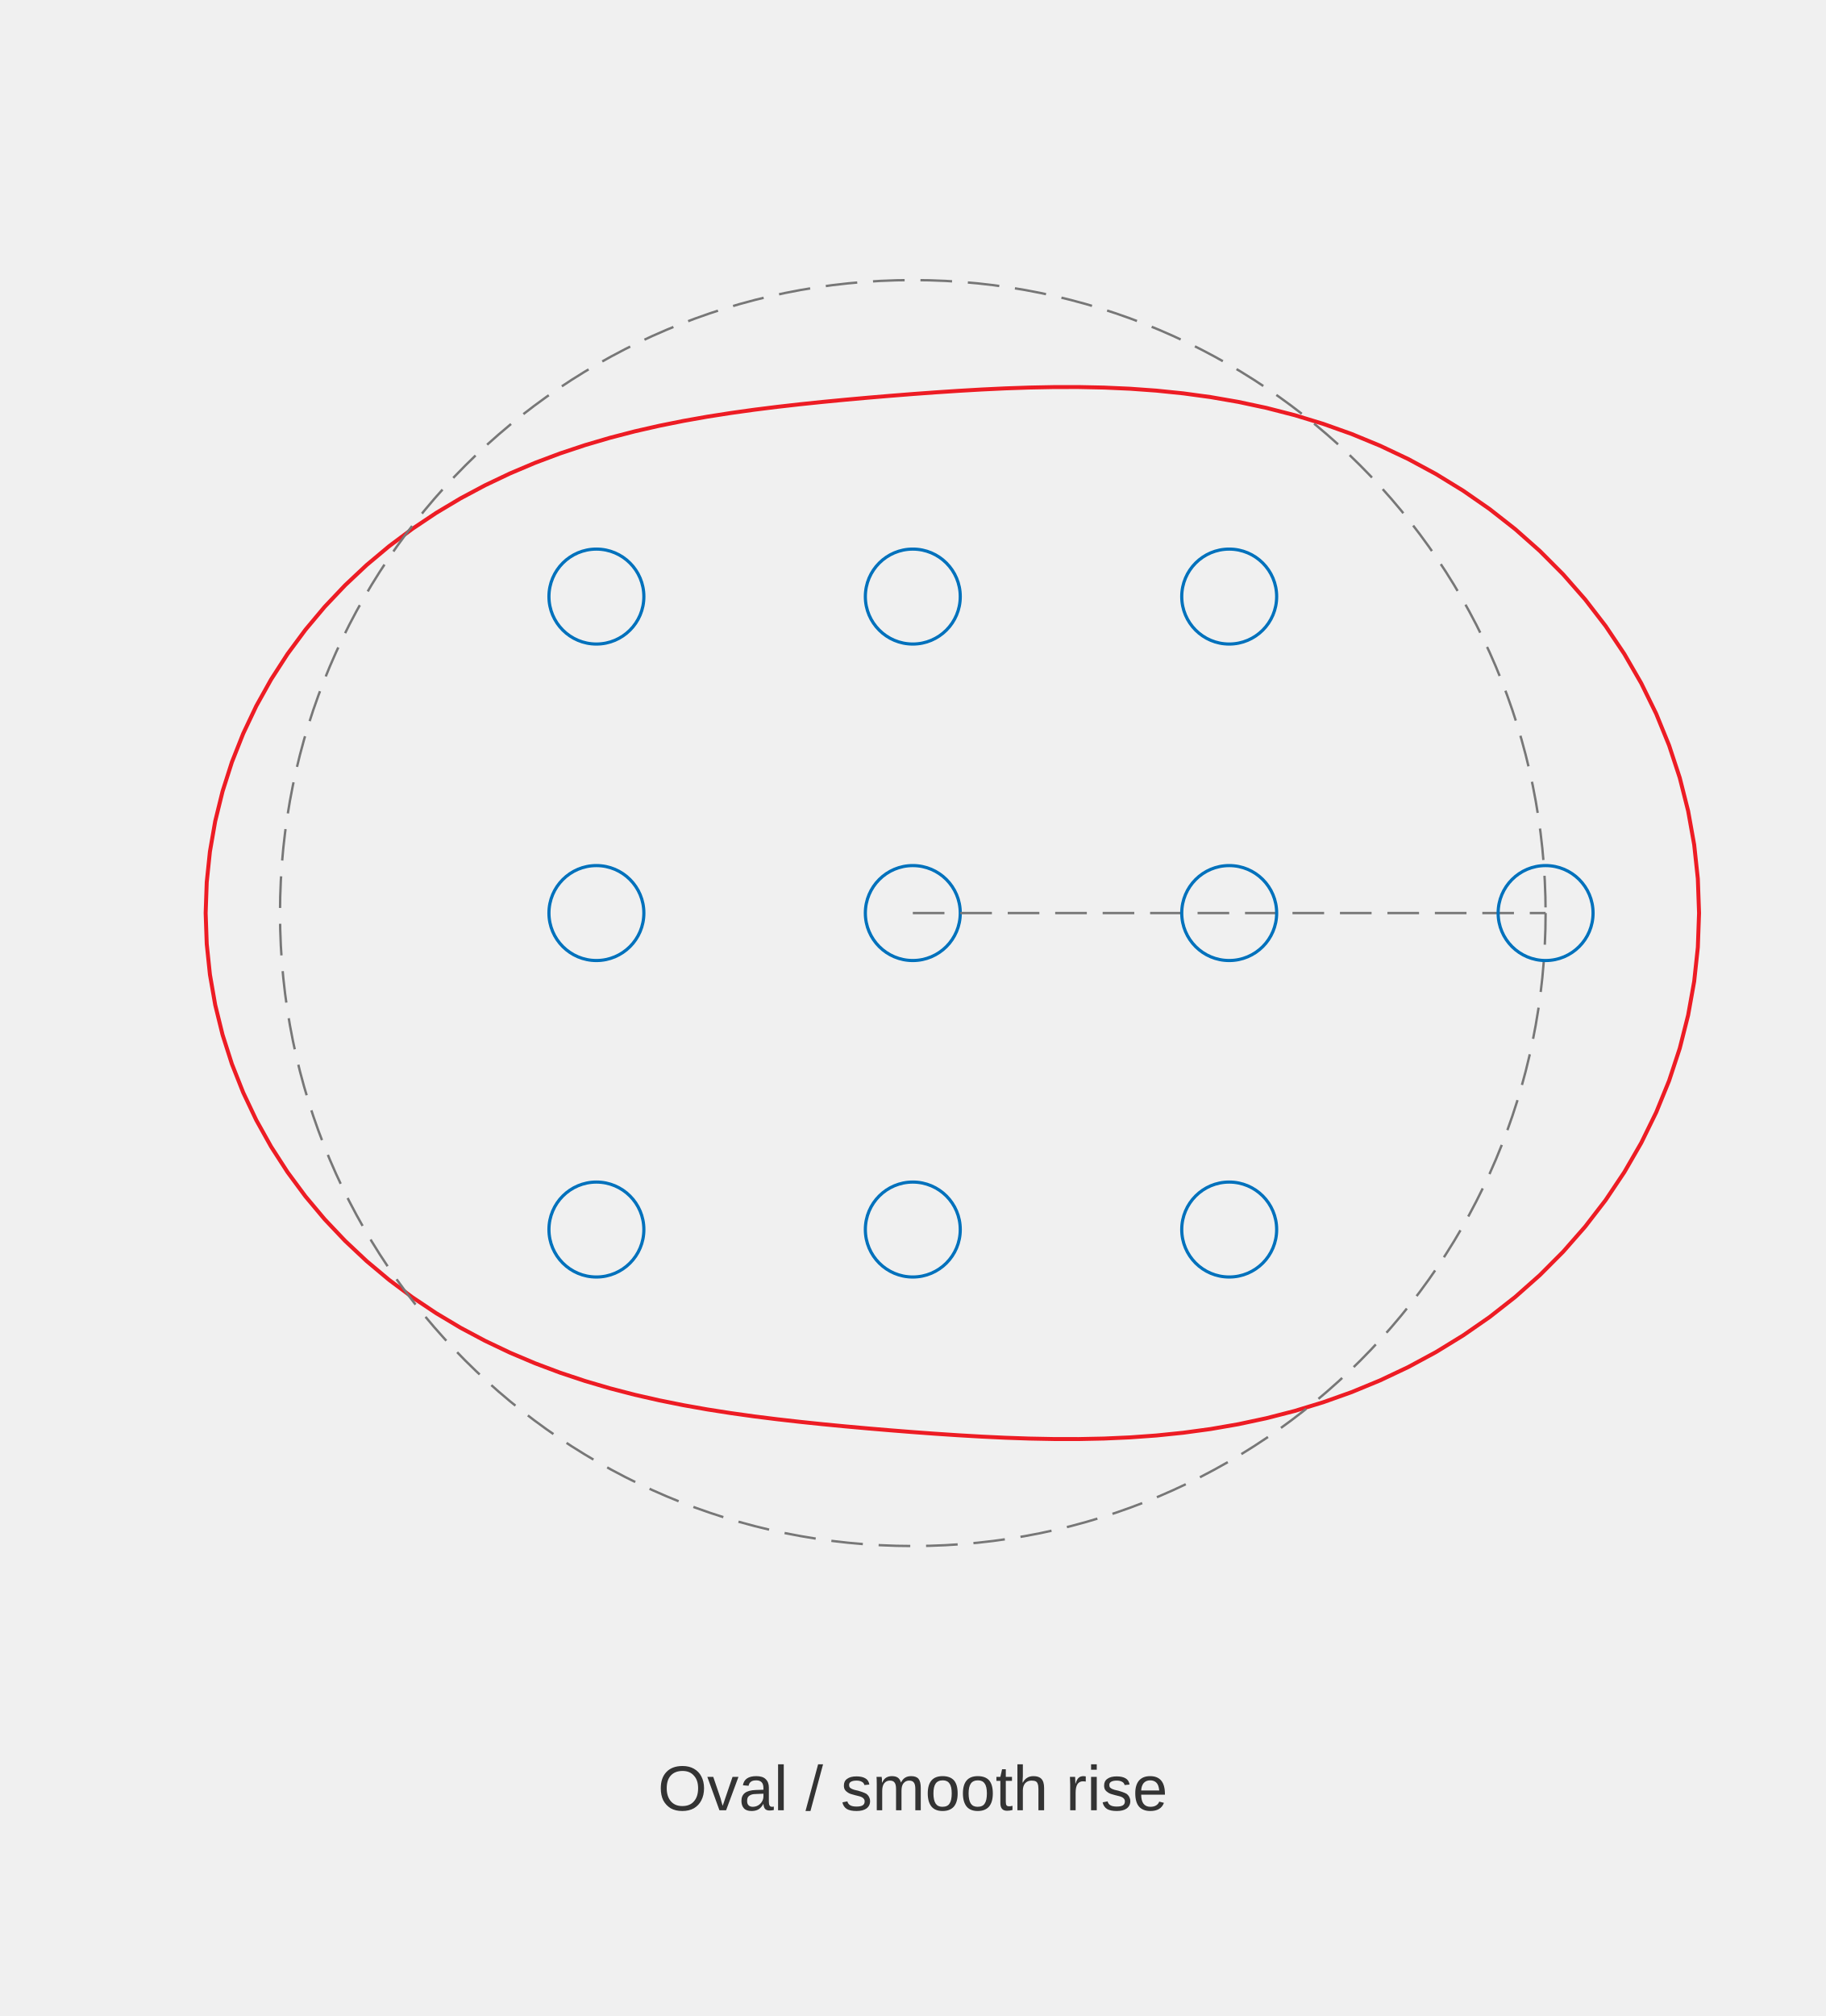
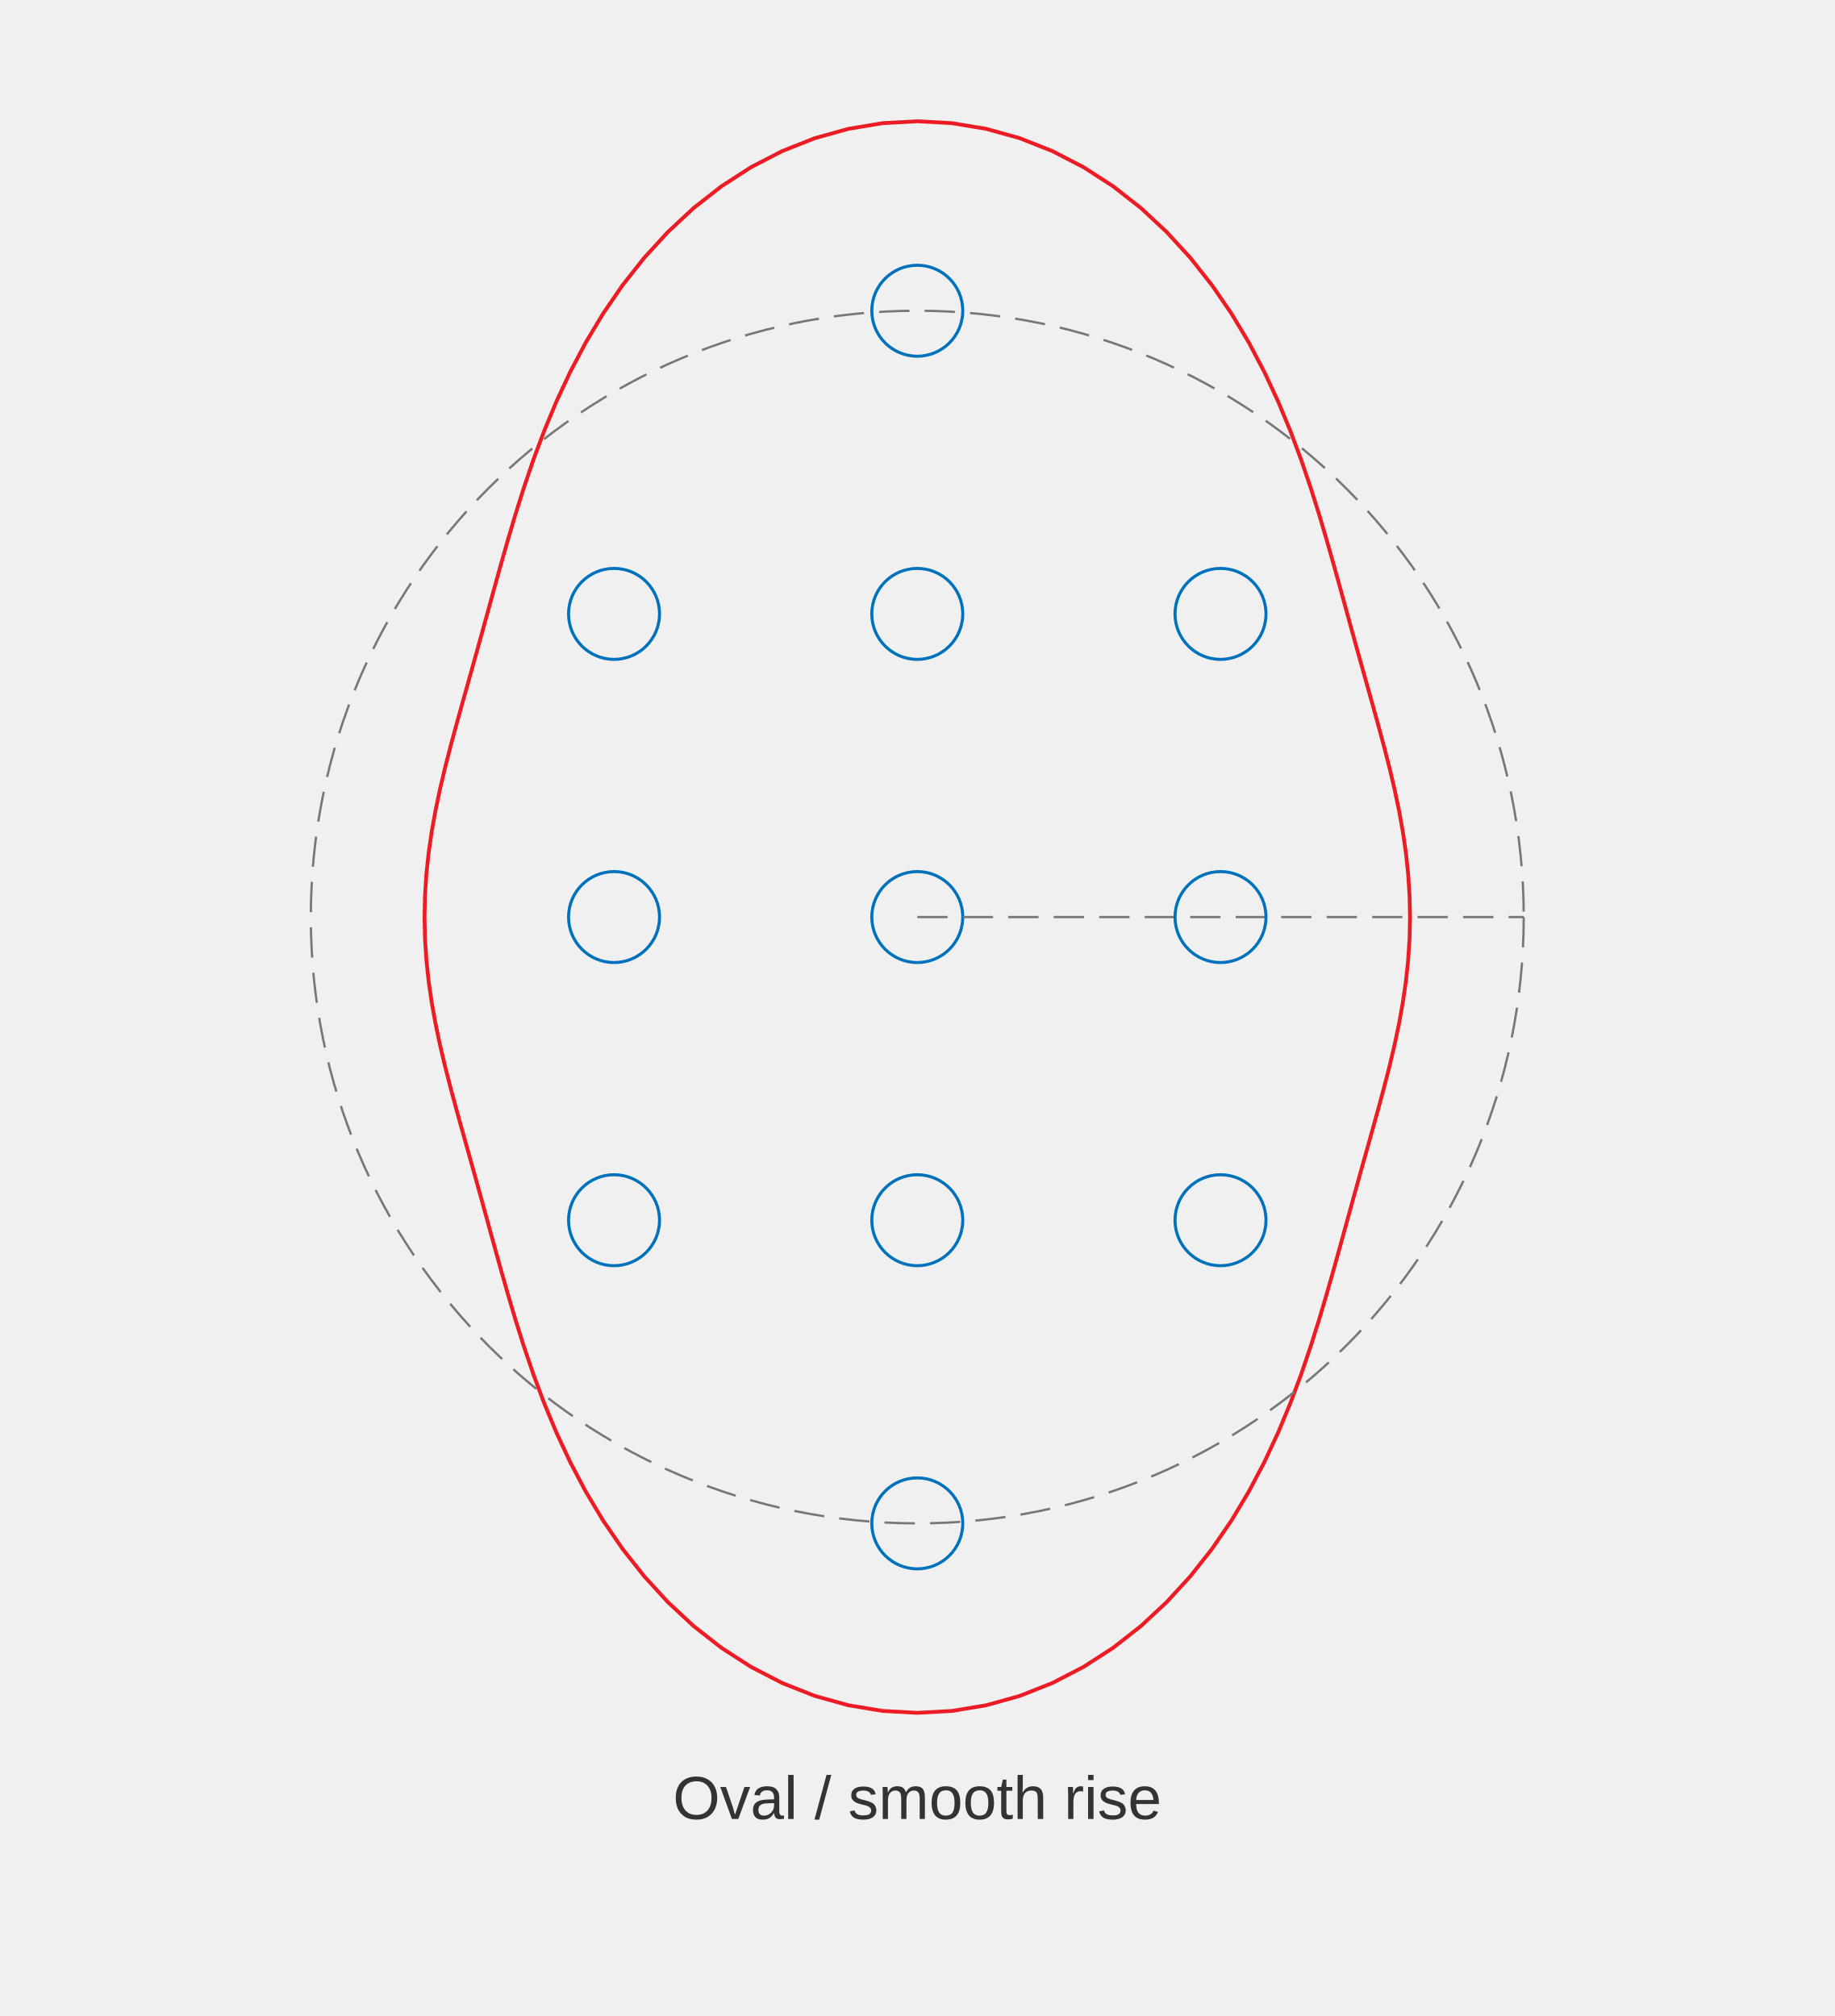
- <svg xmlns="http://www.w3.org/2000/svg" version="1.1" width="115.4mm" height="127.4mm" viewBox="0 0 115.4 127.4" data-profile-key="motionsmith-ms4n" data-grid-pitch-mm="20" data-hole-diameter-mm="6">
+ <svg xmlns="http://www.w3.org/2000/svg" version="1.1" width="121mm" height="133mm" viewBox="0 0 121 133" data-profile-key="motionsmith-ms4n" data-grid-pitch-mm="20" data-hole-diameter-mm="6">
  <defs>
    <style>
      .cut { fill: none; stroke: #ed1c24; stroke-width: 0.25; stroke-miterlimit: 10; }
      .drill { fill: none; stroke: #0071bc; stroke-width: 0.2; stroke-miterlimit: 10; }
      .score { fill: none; stroke: #777777; stroke-width: 0.15; stroke-dasharray: 2 1; }
      .label { fill: #333333; font-family: Arial, Helvetica, sans-serif; font-size: 4px; }
      .tiny { fill: #333333; font-family: Arial, Helvetica, sans-serif; font-size: 3px; }
      .paper { fill: #ffffff; stroke: none; }
    </style>
  </defs>
-   <path d="M 107.4 57.7 L 107.323 59.867 L 107.092 62.021 L 106.71 64.152 L 106.18 66.248 L 105.505 68.298 L 104.692 70.292 L 103.748 72.219 L 102.678 74.071 L 101.493 75.84 L 100.2 77.518 L 98.811 79.101 L 97.334 80.583 L 95.78 81.96 L 94.161 83.23 L 92.486 84.392 L 90.767 85.446 L 89.013 86.393 L 87.234 87.234 L 85.441 87.974 L 83.641 88.615 L 81.843 89.163 L 80.053 89.623 L 78.279 90.002 L 76.525 90.306 L 74.796 90.541 L 73.095 90.715 L 71.425 90.835 L 69.787 90.908 L 68.181 90.941 L 66.606 90.939 L 65.062 90.909 L 63.546 90.857 L 62.056 90.786 L 60.587 90.701 L 59.137 90.605 L 57.7 90.5 L 56.273 90.387 L 54.851 90.267 L 53.429 90.139 L 52.004 90.002 L 50.572 89.853 L 49.129 89.689 L 47.671 89.507 L 46.198 89.301 L 44.707 89.068 L 43.198 88.8 L 41.67 88.493 L 40.125 88.141 L 38.565 87.736 L 36.992 87.274 L 35.41 86.748 L 33.825 86.153 L 32.241 85.483 L 30.666 84.734 L 29.105 83.902 L 27.568 82.984 L 26.061 81.977 L 24.594 80.881 L 23.176 79.694 L 21.816 78.417 L 20.523 77.053 L 19.307 75.603 L 18.175 74.072 L 17.137 72.464 L 16.2 70.785 L 15.373 69.042 L 14.66 67.242 L 14.069 65.393 L 13.604 63.505 L 13.27 61.587 L 13.068 59.649 L 13 57.7 L 13.068 55.751 L 13.27 53.813 L 13.604 51.895 L 14.069 50.007 L 14.66 48.158 L 15.373 46.358 L 16.2 44.615 L 17.137 42.936 L 18.175 41.328 L 19.307 39.797 L 20.523 38.347 L 21.816 36.983 L 23.176 35.706 L 24.594 34.519 L 26.061 33.423 L 27.568 32.416 L 29.105 31.498 L 30.666 30.666 L 32.241 29.917 L 33.825 29.247 L 35.41 28.652 L 36.992 28.126 L 38.565 27.664 L 40.125 27.259 L 41.67 26.907 L 43.198 26.6 L 44.707 26.332 L 46.198 26.099 L 47.671 25.893 L 49.129 25.711 L 50.572 25.547 L 52.004 25.398 L 53.429 25.261 L 54.851 25.133 L 56.273 25.013 L 57.7 24.9 L 59.137 24.795 L 60.587 24.699 L 62.056 24.614 L 63.546 24.543 L 65.062 24.491 L 66.606 24.461 L 68.181 24.459 L 69.787 24.492 L 71.425 24.565 L 73.095 24.685 L 74.796 24.859 L 76.525 25.094 L 78.279 25.398 L 80.053 25.777 L 81.843 26.237 L 83.641 26.785 L 85.441 27.426 L 87.234 28.166 L 89.013 29.007 L 90.767 29.954 L 92.486 31.008 L 94.161 32.17 L 95.78 33.44 L 97.334 34.817 L 98.811 36.299 L 100.2 37.882 L 101.493 39.56 L 102.678 41.329 L 103.748 43.181 L 104.692 45.108 L 105.505 47.102 L 106.18 49.152 L 106.71 51.248 L 107.092 53.379 L 107.323 55.533 Z" class="cut cam-outline" data-cam-key="oval" data-base-radius-mm="40" data-eccentricity-mm="10" />
-   <circle cx="57.7" cy="57.7" r="3" class="drill axle-hole" data-hole-role="axle" data-hole-diameter-mm="6" />
-   <line x1="57.7" y1="57.7" x2="97.7" y2="57.7" class="score cam-base-radius" />
-   <circle cx="57.7" cy="57.7" r="40" class="score cam-base-circle" />
-   <circle cx="57.7" cy="37.7" r="3" class="drill linkage-hole bracket-hole crank-hole handle-hole" data-hole-role="linkage-bracket-crank-handle" data-attachment-kinds="linkage bracket crank handle" data-hole-diameter-mm="6" data-hole-index="0" data-hole-x-offset-mm="0" data-hole-y-offset-mm="-20" />
-   <circle cx="37.7" cy="57.7" r="3" class="drill linkage-hole bracket-hole crank-hole handle-hole" data-hole-role="linkage-bracket-crank-handle" data-attachment-kinds="linkage bracket crank handle" data-hole-diameter-mm="6" data-hole-index="1" data-hole-x-offset-mm="-20" data-hole-y-offset-mm="0" />
-   <circle cx="77.7" cy="57.7" r="3" class="drill linkage-hole bracket-hole crank-hole handle-hole" data-hole-role="linkage-bracket-crank-handle" data-attachment-kinds="linkage bracket crank handle" data-hole-diameter-mm="6" data-hole-index="2" data-hole-x-offset-mm="20" data-hole-y-offset-mm="0" />
-   <circle cx="57.7" cy="77.7" r="3" class="drill linkage-hole bracket-hole crank-hole handle-hole" data-hole-role="linkage-bracket-crank-handle" data-attachment-kinds="linkage bracket crank handle" data-hole-diameter-mm="6" data-hole-index="3" data-hole-x-offset-mm="0" data-hole-y-offset-mm="20" />
-   <circle cx="37.7" cy="37.7" r="3" class="drill linkage-hole bracket-hole crank-hole handle-hole" data-hole-role="linkage-bracket-crank-handle" data-attachment-kinds="linkage bracket crank handle" data-hole-diameter-mm="6" data-hole-index="4" data-hole-x-offset-mm="-20" data-hole-y-offset-mm="-20" />
-   <circle cx="77.7" cy="37.7" r="3" class="drill linkage-hole bracket-hole crank-hole handle-hole" data-hole-role="linkage-bracket-crank-handle" data-attachment-kinds="linkage bracket crank handle" data-hole-diameter-mm="6" data-hole-index="5" data-hole-x-offset-mm="20" data-hole-y-offset-mm="-20" />
-   <circle cx="37.7" cy="77.7" r="3" class="drill linkage-hole bracket-hole crank-hole handle-hole" data-hole-role="linkage-bracket-crank-handle" data-attachment-kinds="linkage bracket crank handle" data-hole-diameter-mm="6" data-hole-index="6" data-hole-x-offset-mm="-20" data-hole-y-offset-mm="20" />
-   <circle cx="77.7" cy="77.7" r="3" class="drill linkage-hole bracket-hole crank-hole handle-hole" data-hole-role="linkage-bracket-crank-handle" data-attachment-kinds="linkage bracket crank handle" data-hole-diameter-mm="6" data-hole-index="7" data-hole-x-offset-mm="20" data-hole-y-offset-mm="20" />
-   <circle cx="97.7" cy="57.7" r="3" class="drill linkage-hole bracket-hole crank-hole handle-hole" data-hole-role="linkage-bracket-crank-handle" data-attachment-kinds="linkage bracket crank handle" data-hole-diameter-mm="6" data-hole-index="8" data-hole-x-offset-mm="40" data-hole-y-offset-mm="0" />
-   <text x="57.7" y="114.4" class="label" text-anchor="middle">Oval / smooth rise</text>
+   <path d="M 60.5 8 L 62.787 8.126 L 65.049 8.501 L 67.264 9.119 L 69.41 9.968 L 71.467 11.031 L 73.418 12.29 L 75.249 13.723 L 76.949 15.306 L 78.513 17.012 L 79.938 18.816 L 81.224 20.69 L 82.375 22.611 L 83.399 24.555 L 84.306 26.501 L 85.108 28.43 L 85.818 30.328 L 86.449 32.182 L 87.017 33.983 L 87.533 35.729 L 88.012 37.415 L 88.463 39.043 L 88.896 40.617 L 89.316 42.142 L 89.728 43.625 L 90.134 45.073 L 90.533 46.495 L 90.922 47.899 L 91.297 49.291 L 91.652 50.678 L 91.979 52.065 L 92.272 53.456 L 92.524 54.853 L 92.728 56.257 L 92.877 57.667 L 92.969 59.082 L 93 60.5 L 92.969 61.918 L 92.877 63.333 L 92.728 64.743 L 92.524 66.147 L 92.272 67.544 L 91.979 68.935 L 91.652 70.322 L 91.297 71.709 L 90.922 73.101 L 90.533 74.505 L 90.134 75.927 L 89.728 77.375 L 89.316 78.858 L 88.896 80.383 L 88.463 81.957 L 88.012 83.585 L 87.533 85.271 L 87.017 87.017 L 86.449 88.818 L 85.818 90.672 L 85.108 92.57 L 84.306 94.499 L 83.399 96.445 L 82.375 98.389 L 81.224 100.31 L 79.938 102.184 L 78.513 103.988 L 76.949 105.694 L 75.249 107.277 L 73.418 108.71 L 71.467 109.969 L 69.41 111.032 L 67.264 111.881 L 65.049 112.499 L 62.787 112.874 L 60.5 113 L 58.213 112.874 L 55.951 112.499 L 53.736 111.881 L 51.59 111.032 L 49.533 109.969 L 47.582 108.71 L 45.751 107.277 L 44.051 105.694 L 42.487 103.988 L 41.062 102.184 L 39.776 100.31 L 38.625 98.389 L 37.601 96.445 L 36.694 94.499 L 35.892 92.57 L 35.182 90.672 L 34.551 88.818 L 33.983 87.017 L 33.467 85.271 L 32.988 83.585 L 32.537 81.957 L 32.104 80.383 L 31.684 78.858 L 31.272 77.375 L 30.866 75.927 L 30.467 74.505 L 30.078 73.101 L 29.703 71.709 L 29.348 70.322 L 29.021 68.935 L 28.728 67.544 L 28.476 66.147 L 28.272 64.743 L 28.123 63.333 L 28.031 61.918 L 28 60.5 L 28.031 59.082 L 28.123 57.667 L 28.272 56.257 L 28.476 54.853 L 28.728 53.456 L 29.021 52.065 L 29.348 50.678 L 29.703 49.291 L 30.078 47.899 L 30.467 46.495 L 30.866 45.073 L 31.272 43.625 L 31.684 42.142 L 32.104 40.617 L 32.537 39.043 L 32.988 37.415 L 33.467 35.729 L 33.983 33.983 L 34.551 32.182 L 35.182 30.328 L 35.892 28.43 L 36.694 26.501 L 37.601 24.555 L 38.625 22.611 L 39.776 20.69 L 41.062 18.816 L 42.487 17.012 L 44.051 15.306 L 45.751 13.723 L 47.582 12.29 L 49.533 11.031 L 51.59 9.968 L 53.736 9.119 L 55.951 8.501 L 58.213 8.126 Z" class="cut cam-outline" data-cam-key="oval" data-base-radius-mm="40" data-eccentricity-mm="10" data-cam-lobes="2" data-profile-harmonic="0.25" data-rise-deg="120" data-high-dwell-deg="30" data-return-deg="120" data-physical-cam-preset="oval" data-profile-source="automataii.domain.mechanisms.cam.profile.build_pear_cam_profile_from_params" data-profile-sample-count="144" />
+   <circle cx="60.5" cy="60.5" r="3" class="drill axle-hole" data-hole-role="axle" data-hole-diameter-mm="6" />
+   <line x1="60.5" y1="60.5" x2="100.5" y2="60.5" class="score cam-base-radius" />
+   <circle cx="60.5" cy="60.5" r="40" class="score cam-base-circle" />
+   <circle cx="60.5" cy="40.5" r="3" class="drill linkage-hole bracket-hole crank-hole handle-hole" data-hole-role="linkage-bracket-crank-handle" data-attachment-kinds="linkage bracket crank handle" data-hole-diameter-mm="6" data-hole-index="0" data-hole-x-offset-mm="0" data-hole-y-offset-mm="-20" />
+   <circle cx="40.5" cy="60.5" r="3" class="drill linkage-hole bracket-hole crank-hole handle-hole" data-hole-role="linkage-bracket-crank-handle" data-attachment-kinds="linkage bracket crank handle" data-hole-diameter-mm="6" data-hole-index="1" data-hole-x-offset-mm="-20" data-hole-y-offset-mm="0" />
+   <circle cx="80.5" cy="60.5" r="3" class="drill linkage-hole bracket-hole crank-hole handle-hole" data-hole-role="linkage-bracket-crank-handle" data-attachment-kinds="linkage bracket crank handle" data-hole-diameter-mm="6" data-hole-index="2" data-hole-x-offset-mm="20" data-hole-y-offset-mm="0" />
+   <circle cx="60.5" cy="80.5" r="3" class="drill linkage-hole bracket-hole crank-hole handle-hole" data-hole-role="linkage-bracket-crank-handle" data-attachment-kinds="linkage bracket crank handle" data-hole-diameter-mm="6" data-hole-index="3" data-hole-x-offset-mm="0" data-hole-y-offset-mm="20" />
+   <circle cx="40.5" cy="40.5" r="3" class="drill linkage-hole bracket-hole crank-hole handle-hole" data-hole-role="linkage-bracket-crank-handle" data-attachment-kinds="linkage bracket crank handle" data-hole-diameter-mm="6" data-hole-index="4" data-hole-x-offset-mm="-20" data-hole-y-offset-mm="-20" />
+   <circle cx="80.5" cy="40.5" r="3" class="drill linkage-hole bracket-hole crank-hole handle-hole" data-hole-role="linkage-bracket-crank-handle" data-attachment-kinds="linkage bracket crank handle" data-hole-diameter-mm="6" data-hole-index="5" data-hole-x-offset-mm="20" data-hole-y-offset-mm="-20" />
+   <circle cx="40.5" cy="80.5" r="3" class="drill linkage-hole bracket-hole crank-hole handle-hole" data-hole-role="linkage-bracket-crank-handle" data-attachment-kinds="linkage bracket crank handle" data-hole-diameter-mm="6" data-hole-index="6" data-hole-x-offset-mm="-20" data-hole-y-offset-mm="20" />
+   <circle cx="80.5" cy="80.5" r="3" class="drill linkage-hole bracket-hole crank-hole handle-hole" data-hole-role="linkage-bracket-crank-handle" data-attachment-kinds="linkage bracket crank handle" data-hole-diameter-mm="6" data-hole-index="7" data-hole-x-offset-mm="20" data-hole-y-offset-mm="20" />
+   <circle cx="60.5" cy="20.5" r="3" class="drill linkage-hole bracket-hole crank-hole handle-hole" data-hole-role="linkage-bracket-crank-handle" data-attachment-kinds="linkage bracket crank handle" data-hole-diameter-mm="6" data-hole-index="8" data-hole-x-offset-mm="0" data-hole-y-offset-mm="-40" />
+   <circle cx="60.5" cy="100.5" r="3" class="drill linkage-hole bracket-hole crank-hole handle-hole" data-hole-role="linkage-bracket-crank-handle" data-attachment-kinds="linkage bracket crank handle" data-hole-diameter-mm="6" data-hole-index="9" data-hole-x-offset-mm="0" data-hole-y-offset-mm="40" />
+   <text x="60.5" y="120" class="label" text-anchor="middle">Oval / smooth rise</text>
</svg>
